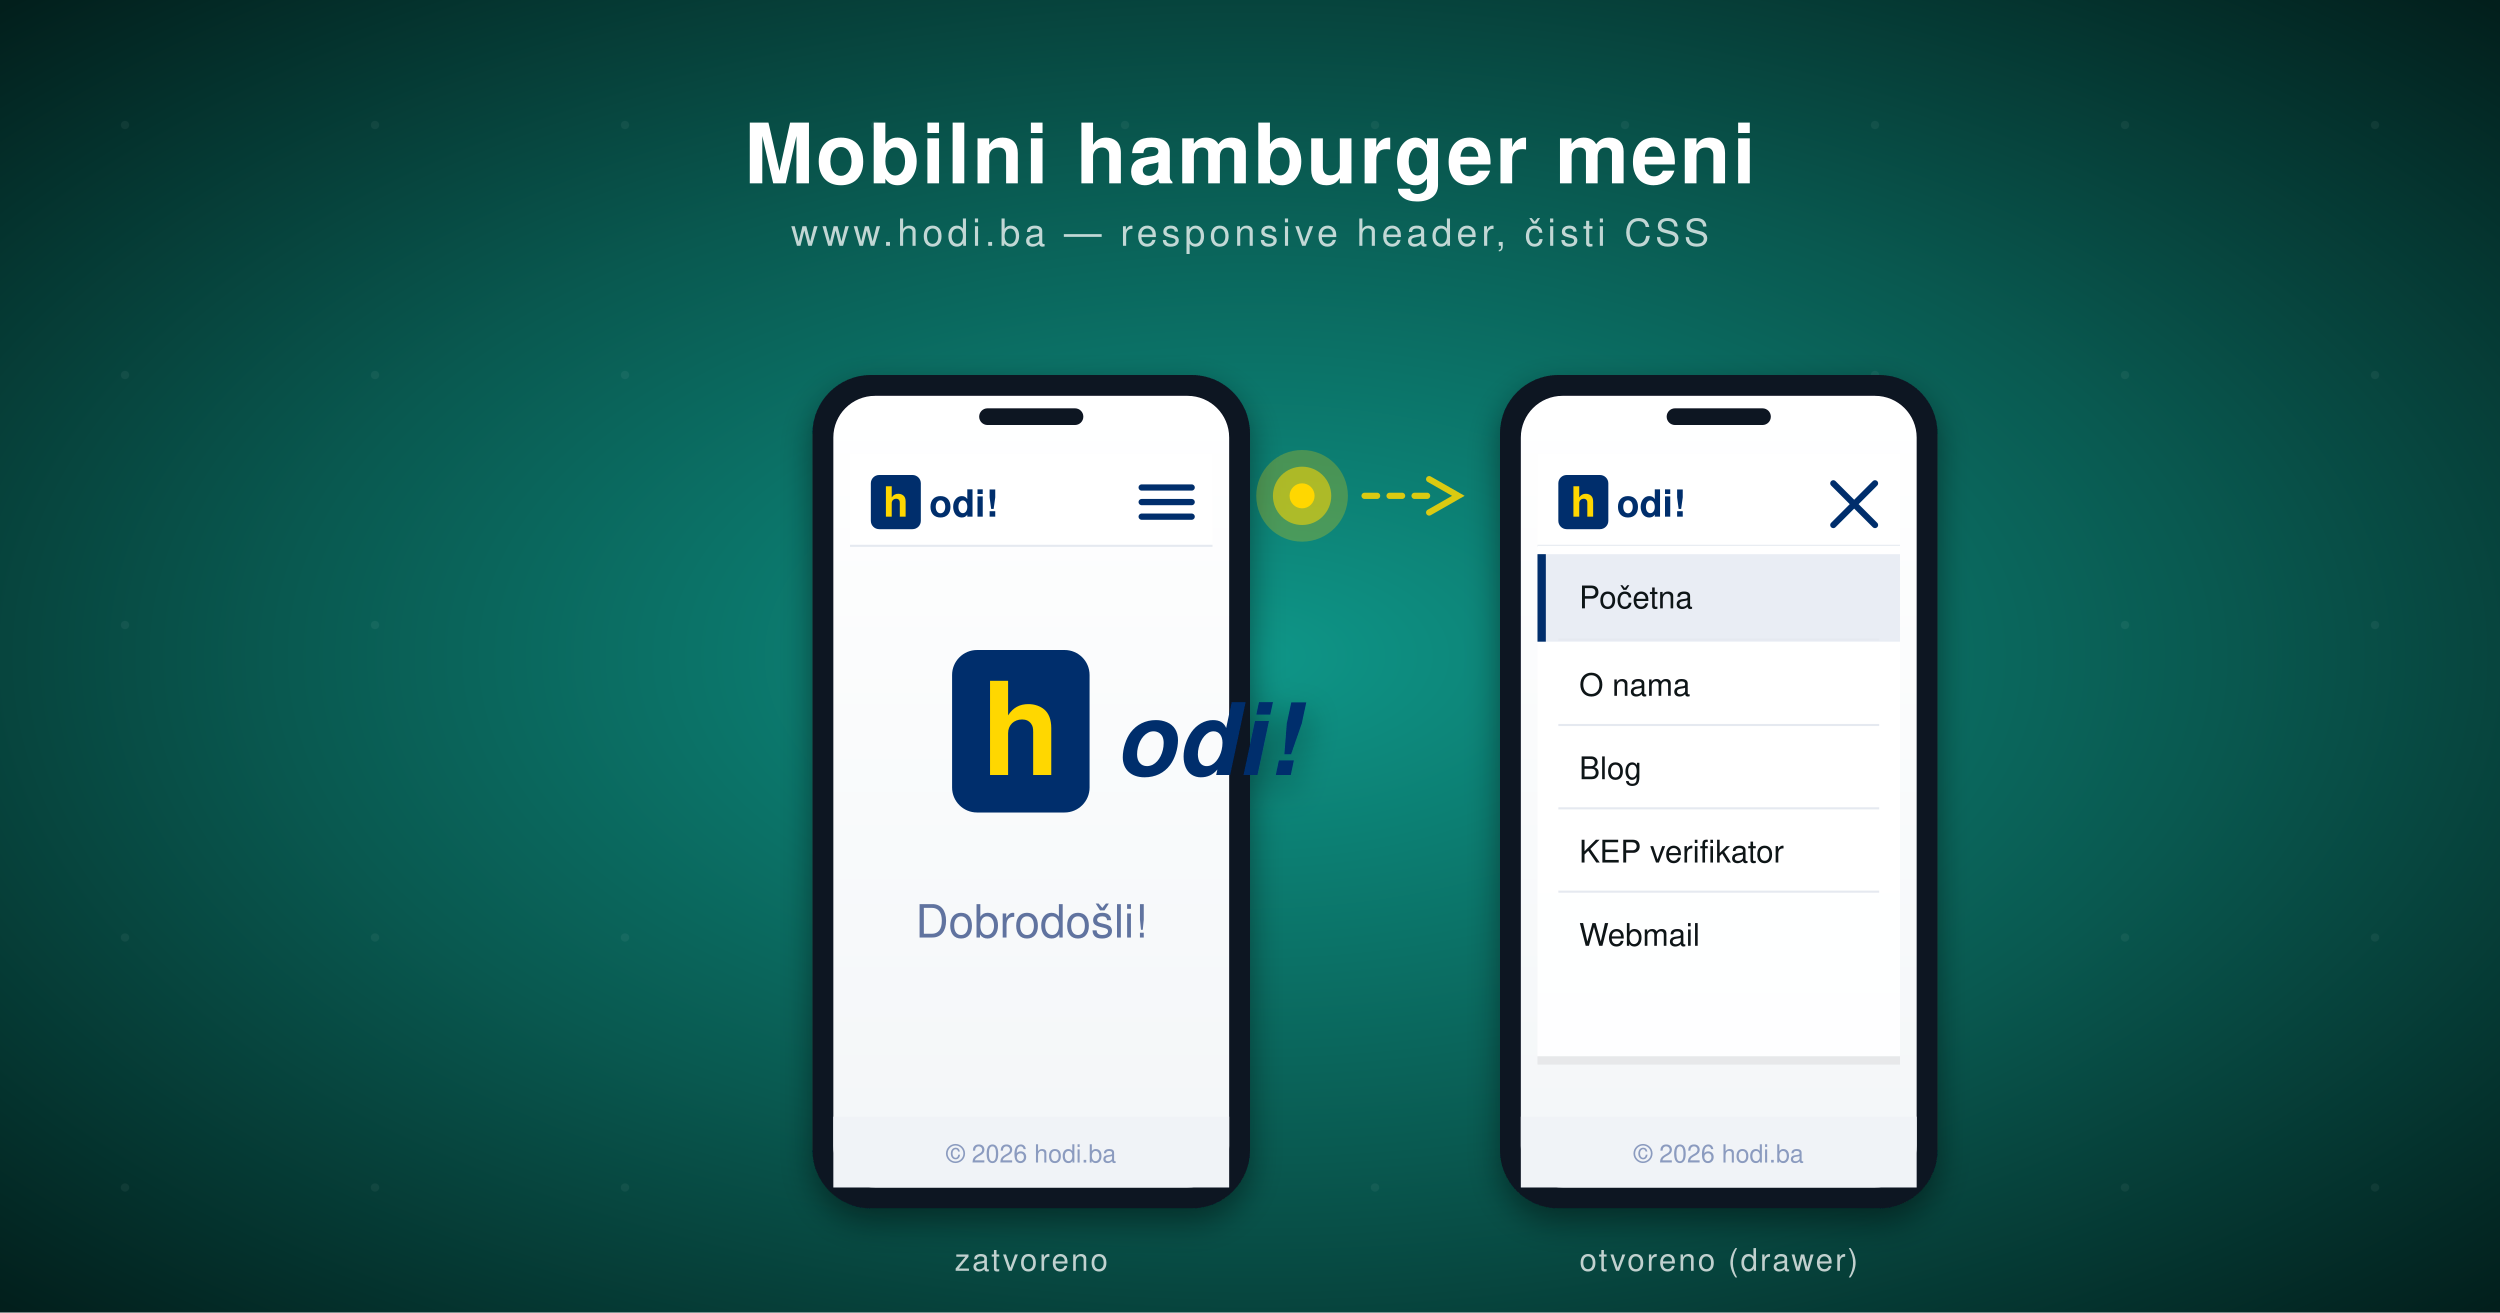
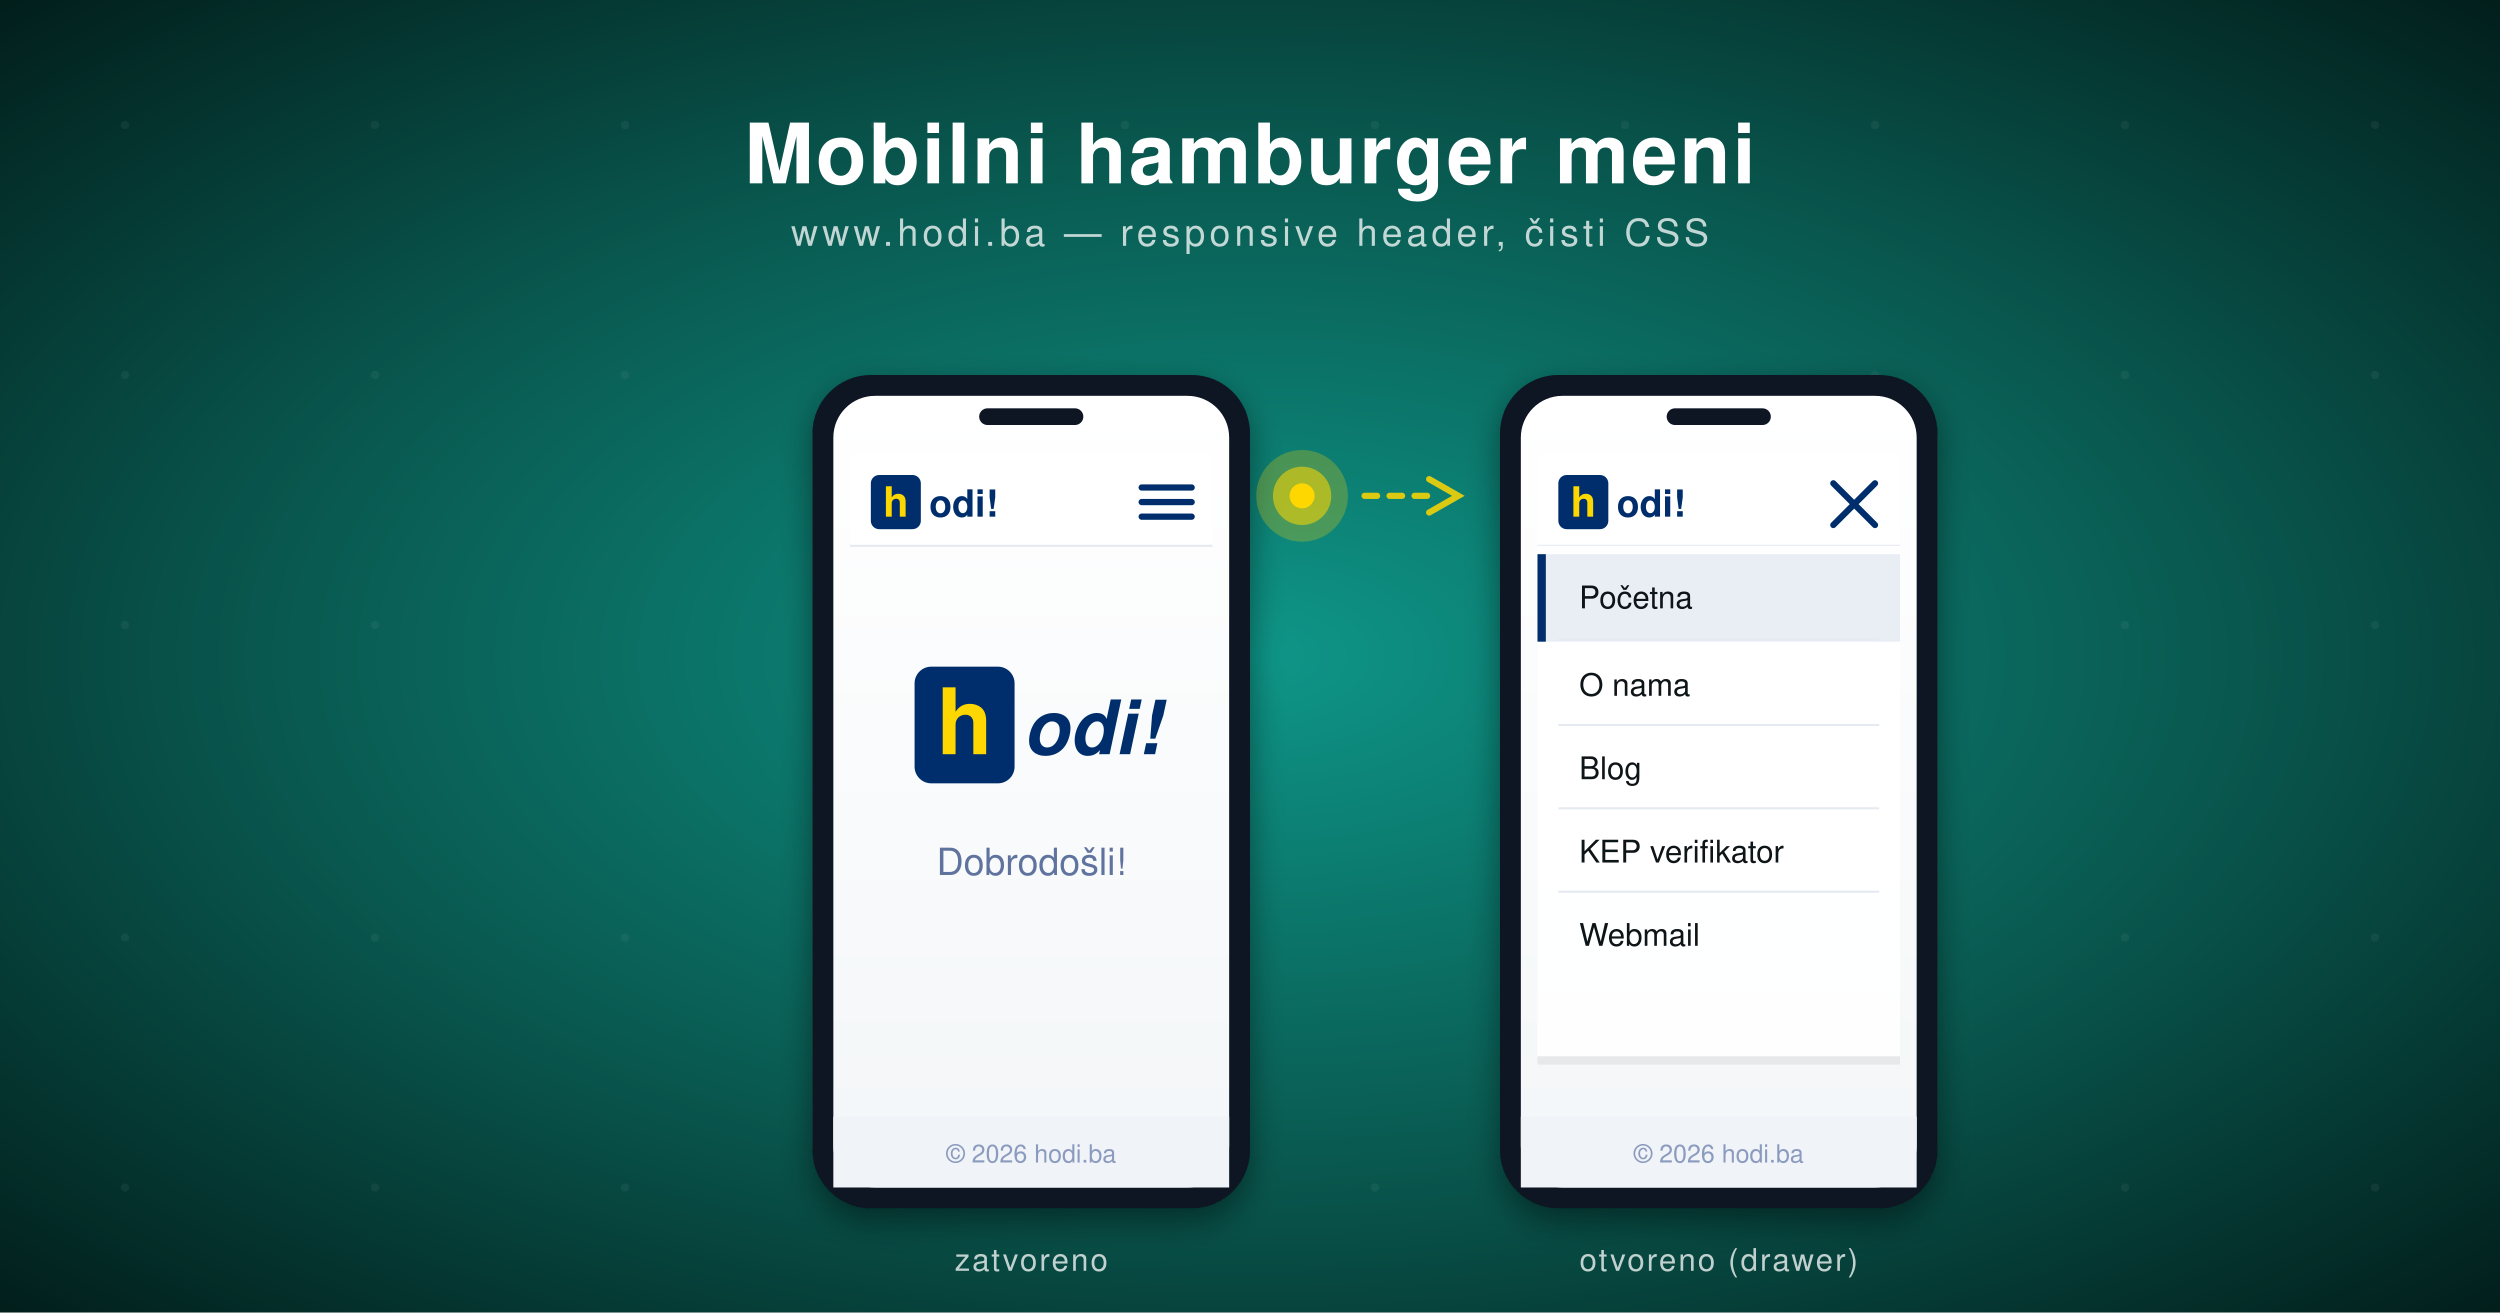
<svg xmlns="http://www.w3.org/2000/svg" viewBox="0 0 1200 630" role="img" aria-label="Mobile hamburger menu on www.hodi.ba — phone mockup showing a collapsed navigation toggle and an opened drawer with links">
  <defs>
    <radialGradient id="bg" cx="50%" cy="50%" r="70%">
      <stop offset="0%" stop-color="#0e9688" />
      <stop offset="55%" stop-color="#095950" />
      <stop offset="100%" stop-color="#021f1c" />
    </radialGradient>
    <linearGradient id="phoneGlass" x1="0%" y1="0%" x2="0%" y2="100%">
      <stop offset="0%" stop-color="#ffffff" stop-opacity="1" />
      <stop offset="100%" stop-color="#f3f6f8" stop-opacity="1" />
    </linearGradient>
    <linearGradient id="drawerFill" x1="0%" y1="0%" x2="0%" y2="100%">
      <stop offset="0%" stop-color="#ffffff" stop-opacity="0.98" />
      <stop offset="100%" stop-color="#ffffff" stop-opacity="0.92" />
    </linearGradient>
    <filter id="softShadow" x="-20%" y="-20%" width="140%" height="140%">
      <feGaussianBlur in="SourceAlpha" stdDeviation="8" />
      <feOffset dx="0" dy="6" result="offsetblur" />
      <feComponentTransfer>
        <feFuncA type="linear" slope="0.45" />
      </feComponentTransfer>
      <feMerge>
        <feMergeNode />
        <feMergeNode in="SourceGraphic" />
      </feMerge>
    </filter>
  </defs>
  <rect width="1200" height="630" fill="url(#bg)" />
  <g fill="#ffffff" fill-opacity="0.05">
    <circle cx="60" cy="60" r="2" />
    <circle cx="180" cy="60" r="2" />
    <circle cx="300" cy="60" r="2" />
    <circle cx="420" cy="60" r="2" />
    <circle cx="540" cy="60" r="2" />
    <circle cx="660" cy="60" r="2" />
    <circle cx="780" cy="60" r="2" />
    <circle cx="900" cy="60" r="2" />
    <circle cx="1020" cy="60" r="2" />
    <circle cx="1140" cy="60" r="2" />
    <circle cx="60" cy="180" r="2" />
    <circle cx="180" cy="180" r="2" />
    <circle cx="300" cy="180" r="2" />
    <circle cx="900" cy="180" r="2" />
    <circle cx="1020" cy="180" r="2" />
    <circle cx="1140" cy="180" r="2" />
    <circle cx="60" cy="300" r="2" />
    <circle cx="180" cy="300" r="2" />
    <circle cx="1020" cy="300" r="2" />
    <circle cx="1140" cy="300" r="2" />
    <circle cx="60" cy="450" r="2" />
    <circle cx="180" cy="450" r="2" />
    <circle cx="300" cy="450" r="2" />
    <circle cx="900" cy="450" r="2" />
    <circle cx="1020" cy="450" r="2" />
    <circle cx="1140" cy="450" r="2" />
    <circle cx="60" cy="570" r="2" />
    <circle cx="180" cy="570" r="2" />
    <circle cx="300" cy="570" r="2" />
    <circle cx="420" cy="570" r="2" />
    <circle cx="540" cy="570" r="2" />
    <circle cx="660" cy="570" r="2" />
    <circle cx="780" cy="570" r="2" />
    <circle cx="900" cy="570" r="2" />
    <circle cx="1020" cy="570" r="2" />
    <circle cx="1140" cy="570" r="2" />
  </g>
  <text x="600" y="88" text-anchor="middle" font-family="-apple-system, BlinkMacSystemFont, 'Segoe UI', Helvetica, Arial, sans-serif" font-size="40" font-weight="700" fill="#ffffff" letter-spacing="1">
    Mobilni hamburger meni
  </text>
  <text x="600" y="118" text-anchor="middle" font-family="-apple-system, BlinkMacSystemFont, 'Segoe UI', Helvetica, Arial, sans-serif" font-size="18" font-weight="400" fill="#ffffff" fill-opacity="0.75" letter-spacing="2">
    www.hodi.ba — responsive header, čisti CSS
  </text>
  <g transform="translate(390 180)" filter="url(#softShadow)">
    <rect x="0" y="0" width="210" height="400" rx="28" ry="28" fill="#0b1220" />
    <rect x="10" y="10" width="190" height="380" rx="20" ry="20" fill="url(#phoneGlass)" />
    <rect x="80" y="16" width="50" height="8" rx="4" ry="4" fill="#0b1220" />
    <rect x="18" y="38" width="174" height="44" fill="#ffffff" />
    <rect x="28" y="48" width="24" height="26" rx="4" ry="4" fill="#002F6C" />
    <text x="40" y="68" text-anchor="middle" font-family="-apple-system, BlinkMacSystemFont, 'Segoe UI', Helvetica, Arial, sans-serif" font-size="20" font-weight="800" fill="#FFD700">h</text>
    <text x="56" y="68" font-family="-apple-system, BlinkMacSystemFont, 'Segoe UI', Helvetica, Arial, sans-serif" font-size="18" font-weight="800" fill="#002F6C">odi!</text>
    <g stroke="#002F6C" stroke-width="3" stroke-linecap="round">
      <line x1="158" y1="54" x2="182" y2="54" />
      <line x1="158" y1="61" x2="182" y2="61" />
      <line x1="158" y1="68" x2="182" y2="68" />
    </g>
    <line x1="18" y1="82" x2="192" y2="82" stroke="#e5e9f0" stroke-width="1" />
-     <g transform="translate(105 180)">
-       <rect x="-38" y="-48" width="66" height="78" rx="12" ry="12" fill="#002F6C" />
-       <text x="-5" y="12" text-anchor="middle" font-family="-apple-system, BlinkMacSystemFont, 'Segoe UI', Helvetica, Arial, sans-serif" font-size="62" font-weight="800" fill="#FFD700">h</text>
-       <text x="40" y="12" font-family="-apple-system, BlinkMacSystemFont, 'Segoe UI', Helvetica, Arial, sans-serif" font-size="48" font-weight="800" font-style="italic" fill="#002F6C">odi!</text>
+     <g transform="translate(105 170)">
+       <rect x="-56" y="-30" width="48" height="56" rx="8" ry="8" fill="#002F6C" />
+       <text x="-32" y="12" text-anchor="middle" font-family="-apple-system, BlinkMacSystemFont, 'Segoe UI', Helvetica, Arial, sans-serif" font-size="44" font-weight="800" fill="#FFD700">h</text>
+       <text x="-4" y="12" font-family="-apple-system, BlinkMacSystemFont, 'Segoe UI', Helvetica, Arial, sans-serif" font-size="36" font-weight="800" font-style="italic" fill="#002F6C">odi!</text>
    </g>
-     <text x="105" y="270" text-anchor="middle" font-family="-apple-system, BlinkMacSystemFont, 'Segoe UI', Helvetica, Arial, sans-serif" font-size="22" font-weight="500" fill="#60739f">Dobrodošli!</text>
+     <text x="105" y="240" text-anchor="middle" font-family="-apple-system, BlinkMacSystemFont, 'Segoe UI', Helvetica, Arial, sans-serif" font-size="18" font-weight="500" fill="#60739f">Dobrodošli!</text>
    <rect x="10" y="356" width="190" height="34" fill="#f0f3f7" />
    <text x="105" y="378" text-anchor="middle" font-family="-apple-system, BlinkMacSystemFont, 'Segoe UI', Helvetica, Arial, sans-serif" font-size="12" font-weight="400" fill="#8b9bbf">© 2026 hodi.ba</text>
  </g>
  <g transform="translate(625 238)">
    <circle cx="0" cy="0" r="22" fill="#FFD700" fill-opacity="0.25" />
    <circle cx="0" cy="0" r="14" fill="#FFD700" fill-opacity="0.55" />
    <circle cx="0" cy="0" r="6" fill="#FFD700" />
  </g>
  <g stroke="#FFD700" stroke-width="3" stroke-linecap="round" fill="none" stroke-opacity="0.85">
    <path d="M 655 238 L 690 238" stroke-dasharray="6 6" />
    <path d="M 686 230 L 700 238 L 686 246" />
  </g>
  <g transform="translate(720 180)" filter="url(#softShadow)">
    <rect x="0" y="0" width="210" height="400" rx="28" ry="28" fill="#0b1220" />
    <rect x="10" y="10" width="190" height="380" rx="20" ry="20" fill="url(#phoneGlass)" />
    <rect x="80" y="16" width="50" height="8" rx="4" ry="4" fill="#0b1220" />
    <rect x="18" y="38" width="174" height="44" fill="#ffffff" />
    <rect x="28" y="48" width="24" height="26" rx="4" ry="4" fill="#002F6C" />
    <text x="40" y="68" text-anchor="middle" font-family="-apple-system, BlinkMacSystemFont, 'Segoe UI', Helvetica, Arial, sans-serif" font-size="20" font-weight="800" fill="#FFD700">h</text>
    <text x="56" y="68" font-family="-apple-system, BlinkMacSystemFont, 'Segoe UI', Helvetica, Arial, sans-serif" font-size="18" font-weight="800" fill="#002F6C">odi!</text>
    <g stroke="#002F6C" stroke-width="3" stroke-linecap="round">
      <line x1="160" y1="52" x2="180" y2="72" />
      <line x1="180" y1="52" x2="160" y2="72" />
    </g>
    <line x1="18" y1="82" x2="192" y2="82" stroke="#e5e9f0" stroke-width="1" />
    <g>
      <rect x="18" y="82" width="174" height="245" fill="url(#drawerFill)" />
      <g font-family="-apple-system, BlinkMacSystemFont, 'Segoe UI', Helvetica, Arial, sans-serif" font-size="15" font-weight="500" fill="#0f1219">
        <rect x="18" y="86" width="174" height="42" fill="#e9edf4" />
        <rect x="18" y="86" width="4" height="42" fill="#002F6C" />
        <text x="38" y="112">Početna</text>
        <line x1="28" y1="127" x2="182" y2="127" stroke="#e5e9f0" stroke-width="1" />
        <text x="38" y="154">O nama</text>
        <line x1="28" y1="168" x2="182" y2="168" stroke="#e5e9f0" stroke-width="1" />
        <text x="38" y="194">Blog</text>
        <line x1="28" y1="208" x2="182" y2="208" stroke="#e5e9f0" stroke-width="1" />
        <text x="38" y="234">KEP verifikator</text>
        <line x1="28" y1="248" x2="182" y2="248" stroke="#e5e9f0" stroke-width="1" />
        <text x="38" y="274">Webmail</text>
      </g>
      <rect x="18" y="327" width="174" height="4" fill="#000000" fill-opacity="0.06" />
    </g>
    <rect x="10" y="356" width="190" height="34" fill="#f0f3f7" />
    <text x="105" y="378" text-anchor="middle" font-family="-apple-system, BlinkMacSystemFont, 'Segoe UI', Helvetica, Arial, sans-serif" font-size="12" font-weight="400" fill="#8b9bbf">© 2026 hodi.ba</text>
  </g>
  <text x="495" y="610" text-anchor="middle" font-family="-apple-system, BlinkMacSystemFont, 'Segoe UI', Helvetica, Arial, sans-serif" font-size="15" font-weight="500" fill="#ffffff" fill-opacity="0.75" letter-spacing="1">
    zatvoreno
  </text>
  <text x="825" y="610" text-anchor="middle" font-family="-apple-system, BlinkMacSystemFont, 'Segoe UI', Helvetica, Arial, sans-serif" font-size="15" font-weight="500" fill="#ffffff" fill-opacity="0.75" letter-spacing="1">
    otvoreno (drawer)
  </text>
</svg>
